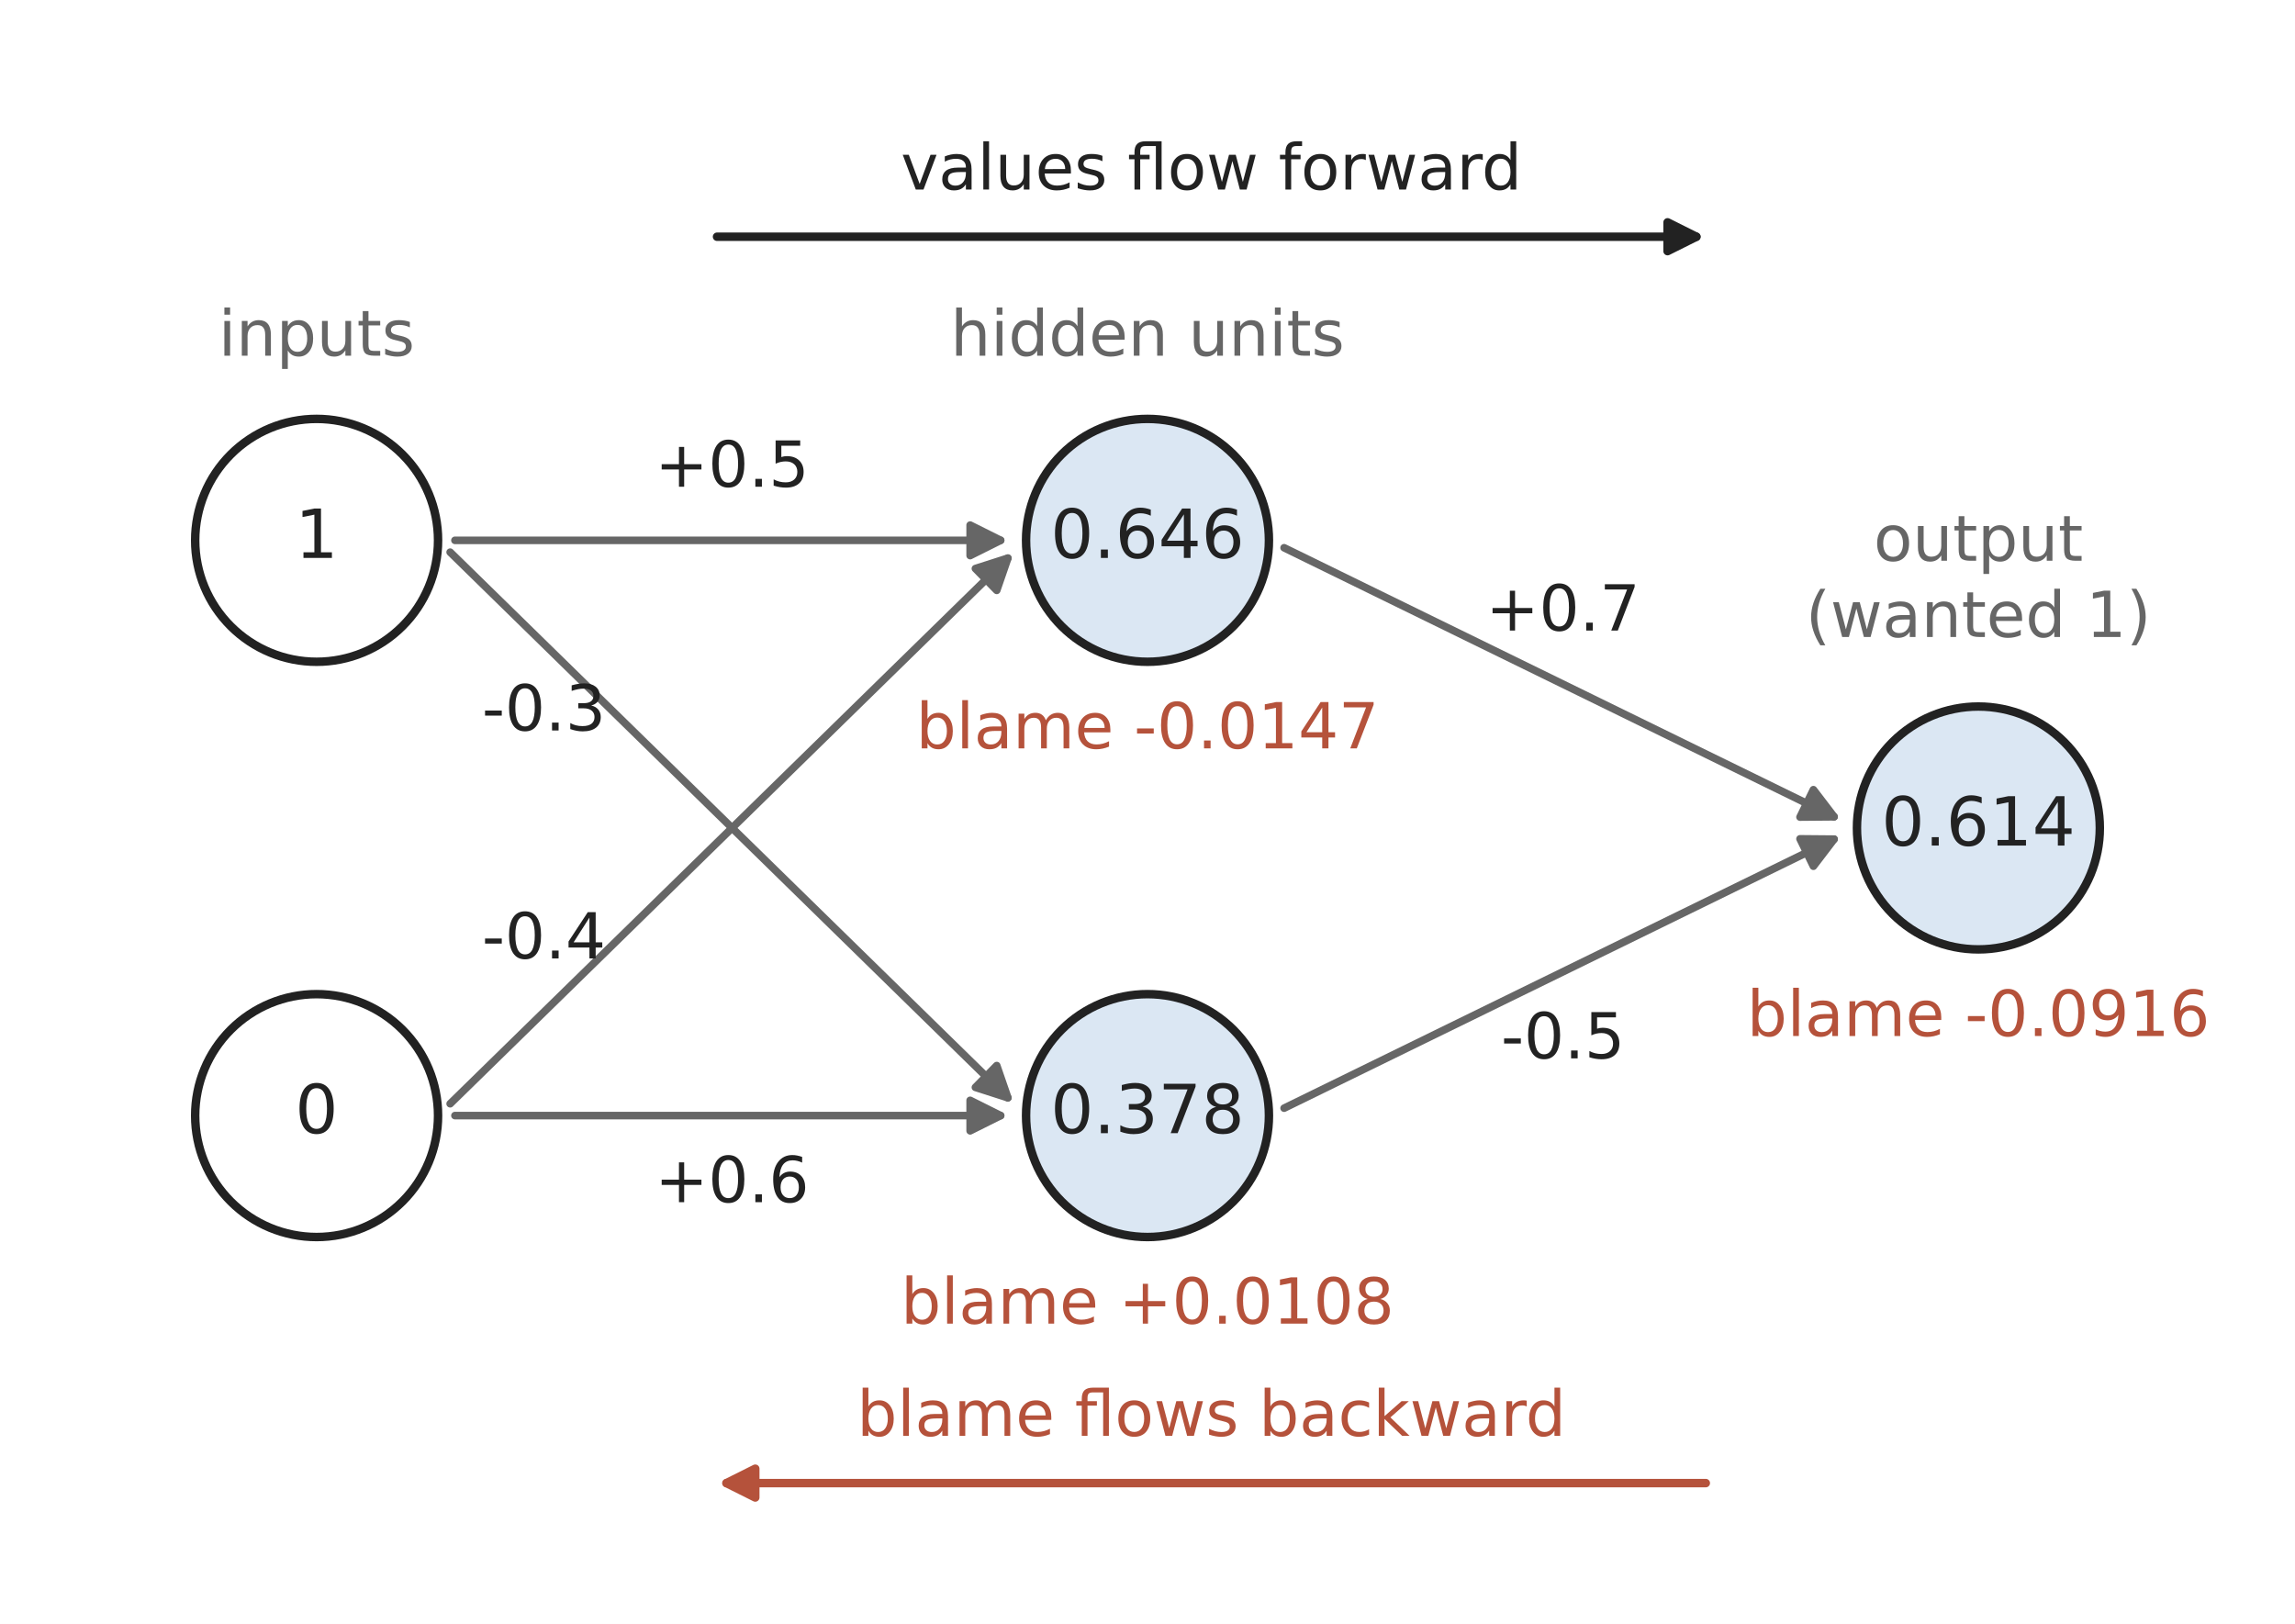
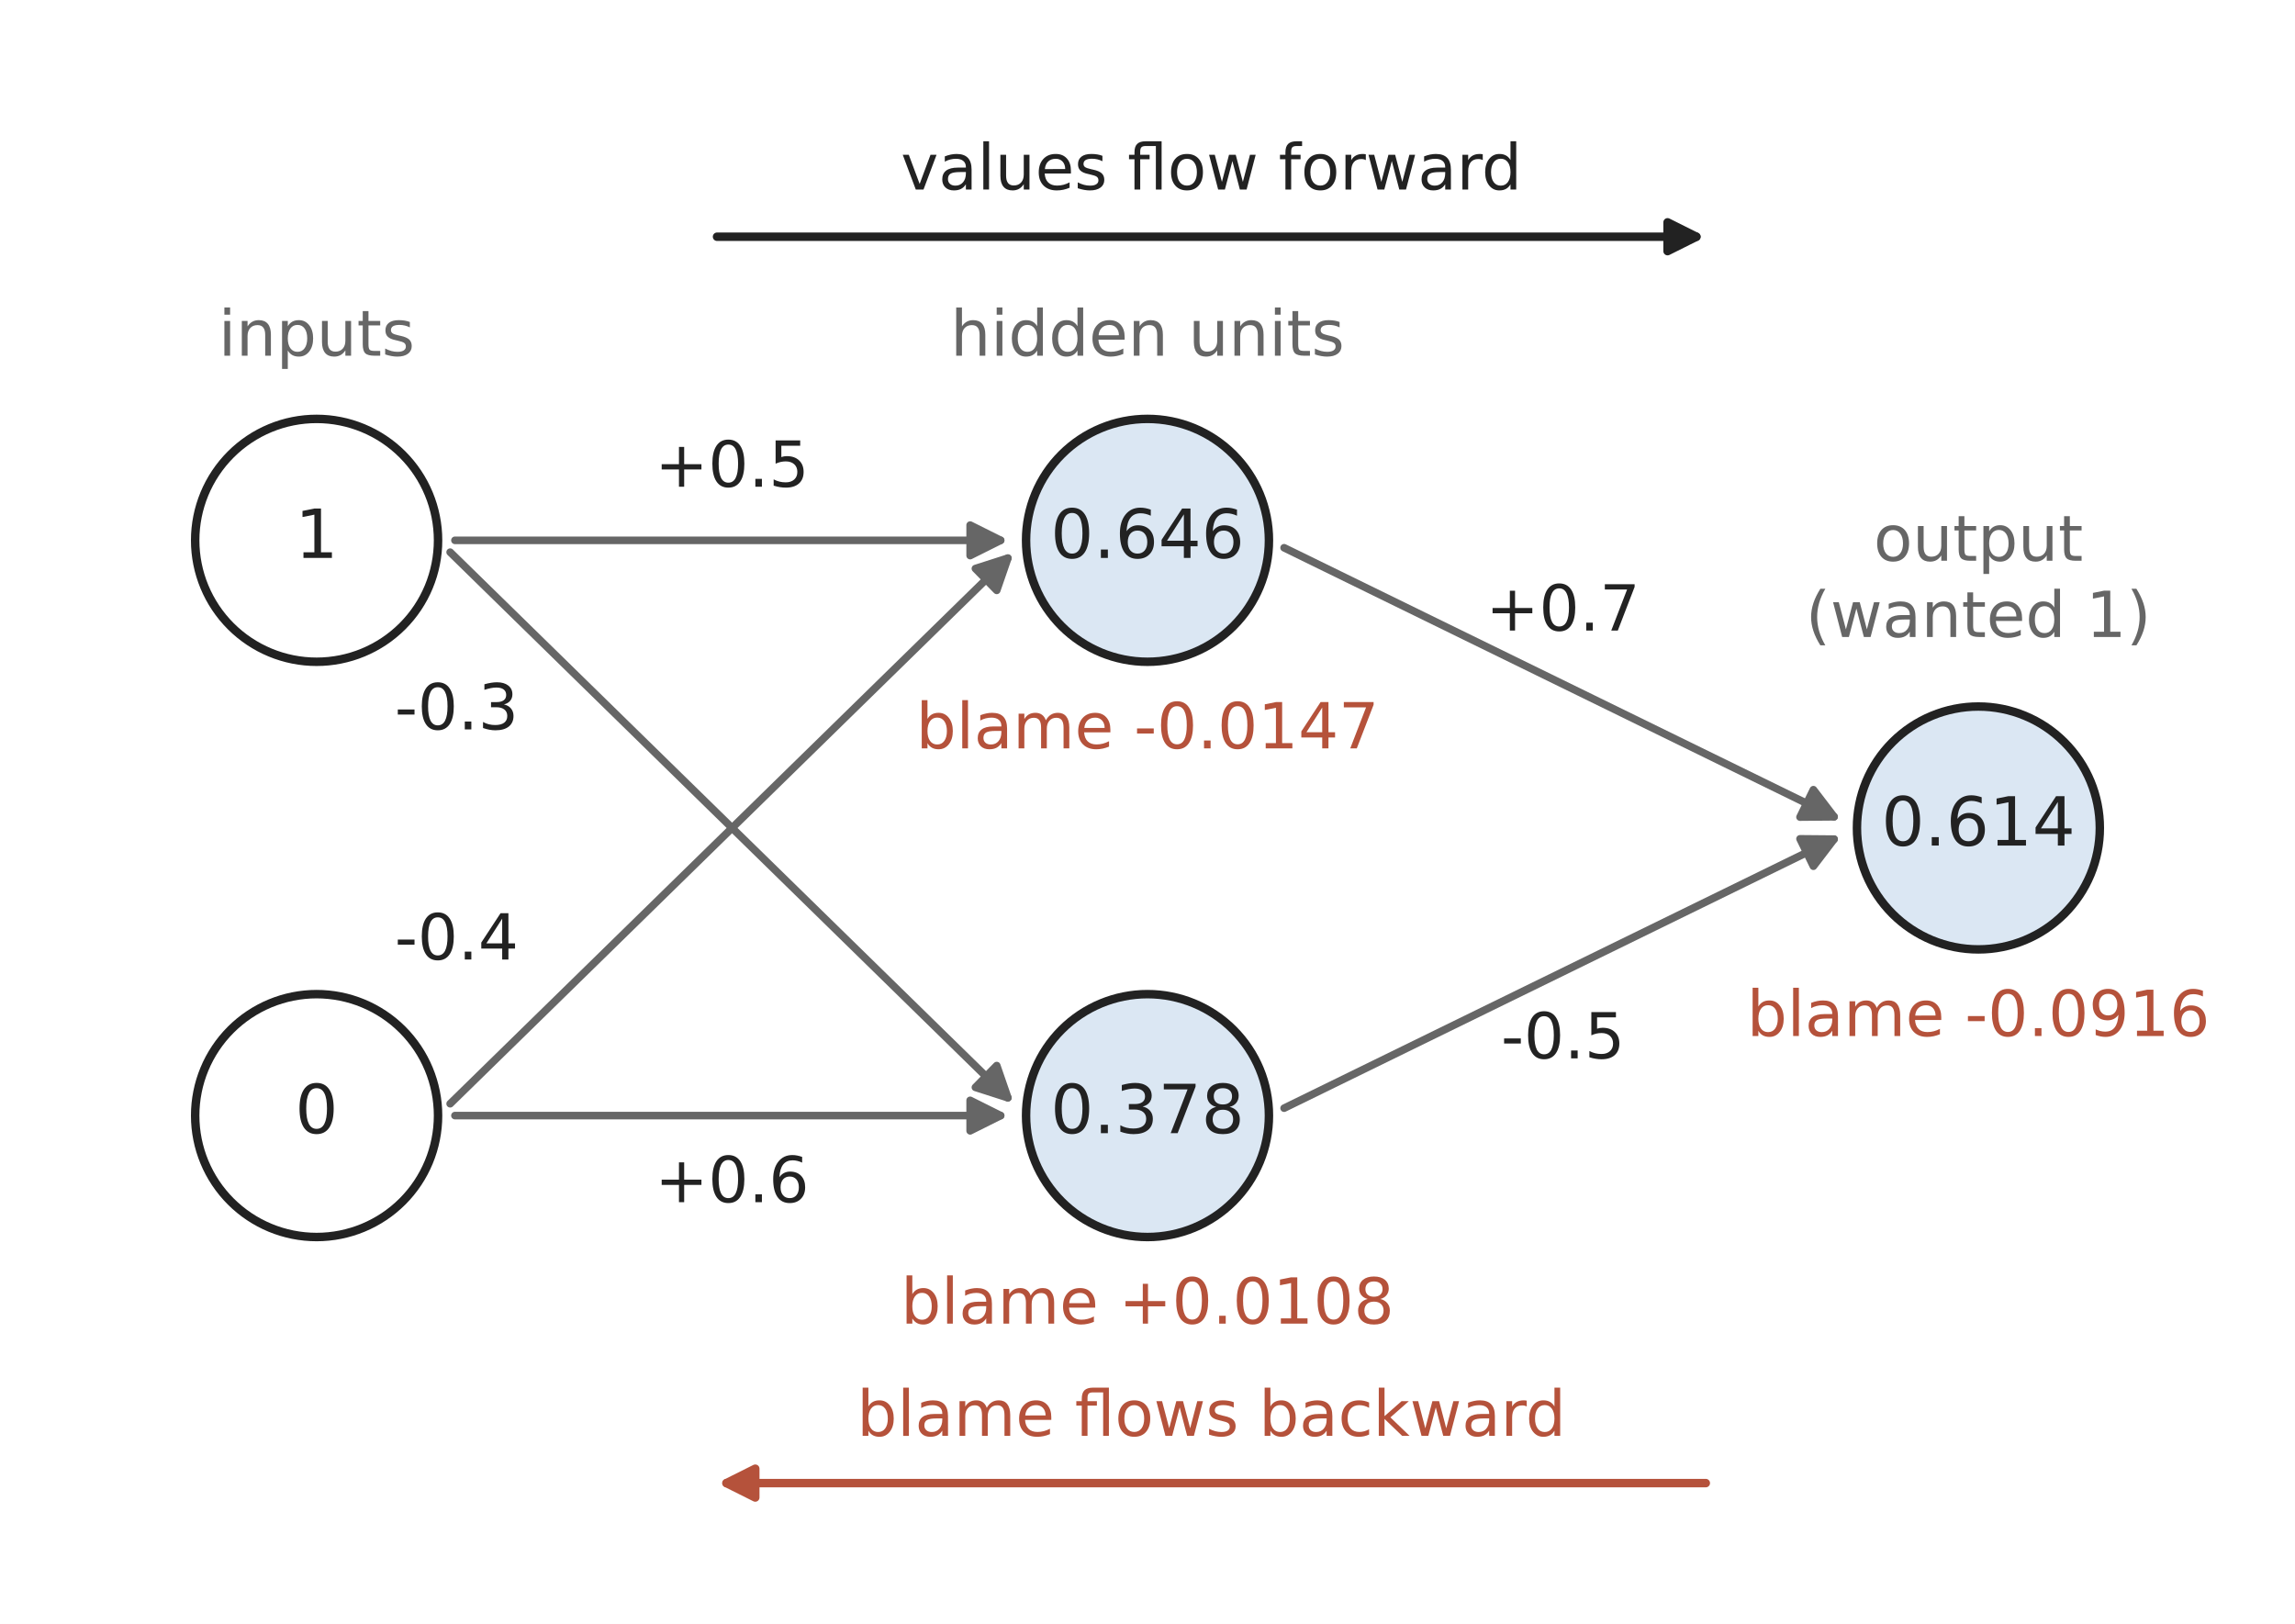
<svg xmlns="http://www.w3.org/2000/svg" xmlns:xlink="http://www.w3.org/1999/xlink" width="271.075pt" height="191.808pt" viewBox="0 0 271.075 191.808" version="1.1">
  <defs>
    <style type="text/css">*{stroke-linejoin: round; stroke-linecap: butt}</style>
  </defs>
  <g id="figure_1">
    <g id="patch_1">
      <path d="M 0 191.808  L 271.075 191.808  L 271.075 0  L 0 0  z " style="fill: #ffffff" />
    </g>
    <g id="axes_1">
      <g id="patch_2">
        <path d="M 53.737 63.82  Q 86.467 63.82 118.191 63.82  " clip-path="url(#p1f588c985f)" style="fill: none; stroke: #666666; stroke-width: 0.9; stroke-linecap: round" />
        <path d="M 114.591 62.02  L 118.191 63.82  L 114.591 65.62  z " clip-path="url(#p1f588c985f)" style="fill: #666666; stroke: #666666; stroke-width: 0.9; stroke-linecap: round" />
      </g>
      <g id="patch_3">
        <path d="M 53.171 130.363  Q 86.468 97.791 119.045 65.922  " clip-path="url(#p1f588c985f)" style="fill: none; stroke: #666666; stroke-width: 0.9; stroke-linecap: round" />
        <path d="M 115.212 67.153  L 119.045 65.922  L 117.73 69.727  z " clip-path="url(#p1f588c985f)" style="fill: #666666; stroke: #666666; stroke-width: 0.9; stroke-linecap: round" />
      </g>
      <g id="patch_4">
        <path d="M 53.171 65.219  Q 86.468 97.792 119.045 129.66  " clip-path="url(#p1f588c985f)" style="fill: none; stroke: #666666; stroke-width: 0.9; stroke-linecap: round" />
        <path d="M 117.73 125.856  L 119.045 129.66  L 115.212 128.429  z " clip-path="url(#p1f588c985f)" style="fill: #666666; stroke: #666666; stroke-width: 0.9; stroke-linecap: round" />
      </g>
      <g id="patch_5">
        <path d="M 53.737 131.763  Q 86.467 131.763 118.191 131.763  " clip-path="url(#p1f588c985f)" style="fill: none; stroke: #666666; stroke-width: 0.9; stroke-linecap: round" />
        <path d="M 114.591 129.963  L 118.191 131.763  L 114.591 133.563  z " clip-path="url(#p1f588c985f)" style="fill: #666666; stroke: #666666; stroke-width: 0.9; stroke-linecap: round" />
      </g>
      <g id="patch_6">
        <path d="M 151.674 64.697  Q 184.606 80.805 216.634 96.471  " clip-path="url(#p1f588c985f)" style="fill: none; stroke: #666666; stroke-width: 0.9; stroke-linecap: round" />
        <path d="M 214.191 93.272  L 216.634 96.471  L 212.61 96.506  z " clip-path="url(#p1f588c985f)" style="fill: #666666; stroke: #666666; stroke-width: 0.9; stroke-linecap: round" />
      </g>
      <g id="patch_7">
        <path d="M 151.674 130.886  Q 184.606 114.778 216.634 99.112  " clip-path="url(#p1f588c985f)" style="fill: none; stroke: #666666; stroke-width: 0.9; stroke-linecap: round" />
        <path d="M 212.61 99.077  L 216.634 99.112  L 214.191 102.311  z " clip-path="url(#p1f588c985f)" style="fill: #666666; stroke: #666666; stroke-width: 0.9; stroke-linecap: round" />
      </g>
      <g id="patch_8">
        <path d="M 37.397 78.163  C 41.201 78.163 44.85 76.652 47.54 73.962  C 50.229 71.272 51.741 67.624 51.741 63.82  C 51.741 60.016 50.229 56.367 47.54 53.677  C 44.85 50.987 41.201 49.476 37.397 49.476  C 33.593 49.476 29.944 50.987 27.255 53.677  C 24.565 56.367 23.053 60.016 23.053 63.82  C 23.053 67.624 24.565 71.272 27.255 73.962  C 29.944 76.652 33.593 78.163 37.397 78.163  z " clip-path="url(#p1f588c985f)" style="fill: #ffffff; stroke: #222222; stroke-linejoin: miter" />
      </g>
      <g id="patch_9">
        <path d="M 37.397 146.107  C 41.201 146.107 44.85 144.595 47.54 141.906  C 50.229 139.216 51.741 135.567 51.741 131.763  C 51.741 127.959 50.229 124.31 47.54 121.621  C 44.85 118.931 41.201 117.419 37.397 117.419  C 33.593 117.419 29.944 118.931 27.255 121.621  C 24.565 124.31 23.053 127.959 23.053 131.763  C 23.053 135.567 24.565 139.216 27.255 141.906  C 29.944 144.595 33.593 146.107 37.397 146.107  z " clip-path="url(#p1f588c985f)" style="fill: #ffffff; stroke: #222222; stroke-linejoin: miter" />
      </g>
      <g id="patch_10">
        <path d="M 135.538 78.163  C 139.342 78.163 142.99 76.652 145.68 73.962  C 148.37 71.272 149.881 67.624 149.881 63.82  C 149.881 60.016 148.37 56.367 145.68 53.677  C 142.99 50.987 139.342 49.476 135.538 49.476  C 131.734 49.476 128.085 50.987 125.395 53.677  C 122.705 56.367 121.194 60.016 121.194 63.82  C 121.194 67.624 122.705 71.272 125.395 73.962  C 128.085 76.652 131.734 78.163 135.538 78.163  z " clip-path="url(#p1f588c985f)" style="fill: #dbe7f3; stroke: #222222; stroke-linejoin: miter" />
      </g>
      <g id="patch_11">
        <path d="M 135.538 146.107  C 139.342 146.107 142.99 144.595 145.68 141.906  C 148.37 139.216 149.881 135.567 149.881 131.763  C 149.881 127.959 148.37 124.31 145.68 121.621  C 142.99 118.931 139.342 117.419 135.538 117.419  C 131.734 117.419 128.085 118.931 125.395 121.621  C 122.705 124.31 121.194 127.959 121.194 131.763  C 121.194 135.567 122.705 139.216 125.395 141.906  C 128.085 144.595 131.734 146.107 135.538 146.107  z " clip-path="url(#p1f588c985f)" style="fill: #dbe7f3; stroke: #222222; stroke-linejoin: miter" />
      </g>
      <g id="patch_12">
        <path d="M 233.678 112.135  C 237.482 112.135 241.131 110.624 243.821 107.934  C 246.511 105.244 248.022 101.595 248.022 97.791  C 248.022 93.987 246.511 90.339 243.821 87.649  C 241.131 84.959 237.482 83.448 233.678 83.448  C 229.874 83.448 226.226 84.959 223.536 87.649  C 220.846 90.339 219.335 93.987 219.335 97.791  C 219.335 101.595 220.846 105.244 223.536 107.934  C 226.226 110.624 229.874 112.135 233.678 112.135  z " clip-path="url(#p1f588c985f)" style="fill: #dbe7f3; stroke: #222222; stroke-linejoin: miter" />
      </g>
      <g id="text_1">
        <g style="fill: #222222" transform="translate(77.36135 57.48825) scale(0.075 -0.075)">
          <defs>
            <path id="DejaVuSans-e" d="M 2944 4013  L 2944 2272  L 4684 2272  L 4684 1741  L 2944 1741  L 2944 0  L 2419 0  L 2419 1741  L 678 1741  L 678 2272  L 2419 2272  L 2419 4013  L 2944 4013  z " transform="scale(0.015625)" />
            <path id="DejaVuSans-13" d="M 2034 4250  Q 1547 4250 1301 3770  Q 1056 3291 1056 2328  Q 1056 1369 1301 889  Q 1547 409 2034 409  Q 2525 409 2770 889  Q 3016 1369 3016 2328  Q 3016 3291 2770 3770  Q 2525 4250 2034 4250  z M 2034 4750  Q 2819 4750 3233 4129  Q 3647 3509 3647 2328  Q 3647 1150 3233 529  Q 2819 -91 2034 -91  Q 1250 -91 836 529  Q 422 1150 422 2328  Q 422 3509 836 4129  Q 1250 4750 2034 4750  z " transform="scale(0.015625)" />
            <path id="DejaVuSans-11" d="M 684 794  L 1344 794  L 1344 0  L 684 0  L 684 794  z " transform="scale(0.015625)" />
            <path id="DejaVuSans-18" d="M 691 4666  L 3169 4666  L 3169 4134  L 1269 4134  L 1269 2991  Q 1406 3038 1543 3061  Q 1681 3084 1819 3084  Q 2600 3084 3056 2656  Q 3513 2228 3513 1497  Q 3513 744 3044 326  Q 2575 -91 1722 -91  Q 1428 -91 1123 -41  Q 819 9 494 109  L 494 744  Q 775 591 1075 516  Q 1375 441 1709 441  Q 2250 441 2565 725  Q 2881 1009 2881 1497  Q 2881 1984 2565 2268  Q 2250 2553 1709 2553  Q 1456 2553 1204 2497  Q 953 2441 691 2322  L 691 4666  z " transform="scale(0.015625)" />
          </defs>
          <use xlink:href="#DejaVuSans-e" />
          <use xlink:href="#DejaVuSans-13" transform="translate(83.79688 0)" />
          <use xlink:href="#DejaVuSans-11" transform="translate(147.4219 0)" />
          <use xlink:href="#DejaVuSans-18" transform="translate(179.2031 0)" />
        </g>
      </g>
      <g id="text_2">
-         <g style="fill: #222222" transform="translate(56.92573 113.2019) scale(0.075 -0.075)">
+         <g style="fill: #222222" transform="translate(46.61962 113.3283) scale(0.075 -0.075)">
          <defs>
            <path id="DejaVuSans-10" d="M 313 2009  L 1997 2009  L 1997 1497  L 313 1497  L 313 2009  z " transform="scale(0.015625)" />
            <path id="DejaVuSans-17" d="M 2419 4116  L 825 1625  L 2419 1625  L 2419 4116  z M 2253 4666  L 3047 4666  L 3047 1625  L 3713 1625  L 3713 1100  L 3047 1100  L 3047 0  L 2419 0  L 2419 1100  L 313 1100  L 313 1709  L 2253 4666  z " transform="scale(0.015625)" />
          </defs>
          <use xlink:href="#DejaVuSans-10" />
          <use xlink:href="#DejaVuSans-13" transform="translate(36.07812 0)" />
          <use xlink:href="#DejaVuSans-11" transform="translate(99.70312 0)" />
          <use xlink:href="#DejaVuSans-17" transform="translate(131.4844 0)" />
        </g>
      </g>
      <g id="text_3">
-         <g style="fill: #222222" transform="translate(56.92573 86.27721) scale(0.075 -0.075)">
+         <g style="fill: #222222" transform="translate(46.61962 86.15086) scale(0.075 -0.075)">
          <defs>
            <path id="DejaVuSans-16" d="M 2597 2516  Q 3050 2419 3304 2112  Q 3559 1806 3559 1356  Q 3559 666 3084 287  Q 2609 -91 1734 -91  Q 1441 -91 1130 -33  Q 819 25 488 141  L 488 750  Q 750 597 1062 519  Q 1375 441 1716 441  Q 2309 441 2620 675  Q 2931 909 2931 1356  Q 2931 1769 2642 2001  Q 2353 2234 1838 2234  L 1294 2234  L 1294 2753  L 1863 2753  Q 2328 2753 2575 2939  Q 2822 3125 2822 3475  Q 2822 3834 2567 4026  Q 2313 4219 1838 4219  Q 1578 4219 1281 4162  Q 984 4106 628 3988  L 628 4550  Q 988 4650 1302 4700  Q 1616 4750 1894 4750  Q 2613 4750 3031 4423  Q 3450 4097 3450 3541  Q 3450 3153 3228 2886  Q 3006 2619 2597 2516  z " transform="scale(0.015625)" />
          </defs>
          <use xlink:href="#DejaVuSans-10" />
          <use xlink:href="#DejaVuSans-13" transform="translate(36.07812 0)" />
          <use xlink:href="#DejaVuSans-11" transform="translate(99.70312 0)" />
          <use xlink:href="#DejaVuSans-16" transform="translate(131.4844 0)" />
        </g>
      </g>
      <g id="text_4">
        <g style="fill: #222222" transform="translate(77.36135 141.9909) scale(0.075 -0.075)">
          <defs>
            <path id="DejaVuSans-19" d="M 2113 2584  Q 1688 2584 1439 2293  Q 1191 2003 1191 1497  Q 1191 994 1439 701  Q 1688 409 2113 409  Q 2538 409 2786 701  Q 3034 994 3034 1497  Q 3034 2003 2786 2293  Q 2538 2584 2113 2584  z M 3366 4563  L 3366 3988  Q 3128 4100 2886 4159  Q 2644 4219 2406 4219  Q 1781 4219 1451 3797  Q 1122 3375 1075 2522  Q 1259 2794 1537 2939  Q 1816 3084 2150 3084  Q 2853 3084 3261 2657  Q 3669 2231 3669 1497  Q 3669 778 3244 343  Q 2819 -91 2113 -91  Q 1303 -91 875 529  Q 447 1150 447 2328  Q 447 3434 972 4092  Q 1497 4750 2381 4750  Q 2619 4750 2861 4703  Q 3103 4656 3366 4563  z " transform="scale(0.015625)" />
          </defs>
          <use xlink:href="#DejaVuSans-e" />
          <use xlink:href="#DejaVuSans-13" transform="translate(83.79688 0)" />
          <use xlink:href="#DejaVuSans-11" transform="translate(147.4219 0)" />
          <use xlink:href="#DejaVuSans-19" transform="translate(179.2031 0)" />
        </g>
      </g>
      <g id="text_5">
        <g style="fill: #222222" transform="translate(175.5019 74.47412) scale(0.075 -0.075)">
          <defs>
            <path id="DejaVuSans-1a" d="M 525 4666  L 3525 4666  L 3525 4397  L 1831 0  L 1172 0  L 2766 4134  L 525 4134  L 525 4666  z " transform="scale(0.015625)" />
          </defs>
          <use xlink:href="#DejaVuSans-e" />
          <use xlink:href="#DejaVuSans-13" transform="translate(83.79688 0)" />
          <use xlink:href="#DejaVuSans-11" transform="translate(147.4219 0)" />
          <use xlink:href="#DejaVuSans-1a" transform="translate(179.2031 0)" />
        </g>
      </g>
      <g id="text_6">
        <g style="fill: #222222" transform="translate(177.2914 125.005) scale(0.075 -0.075)">
          <use xlink:href="#DejaVuSans-10" />
          <use xlink:href="#DejaVuSans-13" transform="translate(36.07812 0)" />
          <use xlink:href="#DejaVuSans-11" transform="translate(99.70312 0)" />
          <use xlink:href="#DejaVuSans-18" transform="translate(131.4844 0)" />
        </g>
      </g>
      <g id="text_7">
        <g style="fill: #222222" transform="translate(34.85211 65.8977) scale(0.08 -0.08)">
          <defs>
            <path id="DejaVuSans-14" d="M 794 531  L 1825 531  L 1825 4091  L 703 3866  L 703 4441  L 1819 4666  L 2450 4666  L 2450 531  L 3481 531  L 3481 0  L 794 0  L 794 531  z " transform="scale(0.015625)" />
          </defs>
          <use xlink:href="#DejaVuSans-14" />
        </g>
      </g>
      <g id="text_8">
        <g style="fill: #222222" transform="translate(34.85211 133.8412) scale(0.08 -0.08)">
          <use xlink:href="#DejaVuSans-13" />
        </g>
      </g>
      <g id="text_9">
        <g style="fill: #222222" transform="translate(124.0865 65.8977) scale(0.08 -0.08)">
          <use xlink:href="#DejaVuSans-13" />
          <use xlink:href="#DejaVuSans-11" transform="translate(63.625 0)" />
          <use xlink:href="#DejaVuSans-19" transform="translate(95.40625 0)" />
          <use xlink:href="#DejaVuSans-17" transform="translate(159.0312 0)" />
          <use xlink:href="#DejaVuSans-19" transform="translate(222.6562 0)" />
        </g>
      </g>
      <g id="text_10">
        <g style="fill: #b5523b" transform="translate(108.1908 88.39159) scale(0.075 -0.075)">
          <defs>
            <path id="DejaVuSans-45" d="M 3116 1747  Q 3116 2381 2855 2742  Q 2594 3103 2138 3103  Q 1681 3103 1420 2742  Q 1159 2381 1159 1747  Q 1159 1113 1420 752  Q 1681 391 2138 391  Q 2594 391 2855 752  Q 3116 1113 3116 1747  z M 1159 2969  Q 1341 3281 1617 3432  Q 1894 3584 2278 3584  Q 2916 3584 3314 3078  Q 3713 2572 3713 1747  Q 3713 922 3314 415  Q 2916 -91 2278 -91  Q 1894 -91 1617 61  Q 1341 213 1159 525  L 1159 0  L 581 0  L 581 4863  L 1159 4863  L 1159 2969  z " transform="scale(0.015625)" />
            <path id="DejaVuSans-4f" d="M 603 4863  L 1178 4863  L 1178 0  L 603 0  L 603 4863  z " transform="scale(0.015625)" />
            <path id="DejaVuSans-44" d="M 2194 1759  Q 1497 1759 1228 1600  Q 959 1441 959 1056  Q 959 750 1161 570  Q 1363 391 1709 391  Q 2188 391 2477 730  Q 2766 1069 2766 1631  L 2766 1759  L 2194 1759  z M 3341 1997  L 3341 0  L 2766 0  L 2766 531  Q 2569 213 2275 61  Q 1981 -91 1556 -91  Q 1019 -91 701 211  Q 384 513 384 1019  Q 384 1609 779 1909  Q 1175 2209 1959 2209  L 2766 2209  L 2766 2266  Q 2766 2663 2505 2880  Q 2244 3097 1772 3097  Q 1472 3097 1187 3025  Q 903 2953 641 2809  L 641 3341  Q 956 3463 1253 3523  Q 1550 3584 1831 3584  Q 2591 3584 2966 3190  Q 3341 2797 3341 1997  z " transform="scale(0.015625)" />
            <path id="DejaVuSans-50" d="M 3328 2828  Q 3544 3216 3844 3400  Q 4144 3584 4550 3584  Q 5097 3584 5394 3201  Q 5691 2819 5691 2113  L 5691 0  L 5113 0  L 5113 2094  Q 5113 2597 4934 2840  Q 4756 3084 4391 3084  Q 3944 3084 3684 2787  Q 3425 2491 3425 1978  L 3425 0  L 2847 0  L 2847 2094  Q 2847 2600 2669 2842  Q 2491 3084 2119 3084  Q 1678 3084 1418 2786  Q 1159 2488 1159 1978  L 1159 0  L 581 0  L 581 3500  L 1159 3500  L 1159 2956  Q 1356 3278 1631 3431  Q 1906 3584 2284 3584  Q 2666 3584 2933 3390  Q 3200 3197 3328 2828  z " transform="scale(0.015625)" />
            <path id="DejaVuSans-48" d="M 3597 1894  L 3597 1613  L 953 1613  Q 991 1019 1311 708  Q 1631 397 2203 397  Q 2534 397 2845 478  Q 3156 559 3463 722  L 3463 178  Q 3153 47 2828 -22  Q 2503 -91 2169 -91  Q 1331 -91 842 396  Q 353 884 353 1716  Q 353 2575 817 3079  Q 1281 3584 2069 3584  Q 2775 3584 3186 3129  Q 3597 2675 3597 1894  z M 3022 2063  Q 3016 2534 2758 2815  Q 2500 3097 2075 3097  Q 1594 3097 1305 2825  Q 1016 2553 972 2059  L 3022 2063  z " transform="scale(0.015625)" />
            <path id="DejaVuSans-3" transform="scale(0.015625)" />
          </defs>
          <use xlink:href="#DejaVuSans-45" />
          <use xlink:href="#DejaVuSans-4f" transform="translate(63.48438 0)" />
          <use xlink:href="#DejaVuSans-44" transform="translate(91.26562 0)" />
          <use xlink:href="#DejaVuSans-50" transform="translate(152.5469 0)" />
          <use xlink:href="#DejaVuSans-48" transform="translate(249.9531 0)" />
          <use xlink:href="#DejaVuSans-3" transform="translate(311.4844 0)" />
          <use xlink:href="#DejaVuSans-10" transform="translate(343.2656 0)" />
          <use xlink:href="#DejaVuSans-13" transform="translate(379.3438 0)" />
          <use xlink:href="#DejaVuSans-11" transform="translate(442.9688 0)" />
          <use xlink:href="#DejaVuSans-13" transform="translate(474.75 0)" />
          <use xlink:href="#DejaVuSans-14" transform="translate(538.375 0)" />
          <use xlink:href="#DejaVuSans-17" transform="translate(602 0)" />
          <use xlink:href="#DejaVuSans-1a" transform="translate(665.625 0)" />
        </g>
      </g>
      <g id="text_11">
        <g style="fill: #222222" transform="translate(124.0865 133.8412) scale(0.08 -0.08)">
          <defs>
            <path id="DejaVuSans-1b" d="M 2034 2216  Q 1584 2216 1326 1975  Q 1069 1734 1069 1313  Q 1069 891 1326 650  Q 1584 409 2034 409  Q 2484 409 2743 651  Q 3003 894 3003 1313  Q 3003 1734 2745 1975  Q 2488 2216 2034 2216  z M 1403 2484  Q 997 2584 770 2862  Q 544 3141 544 3541  Q 544 4100 942 4425  Q 1341 4750 2034 4750  Q 2731 4750 3128 4425  Q 3525 4100 3525 3541  Q 3525 3141 3298 2862  Q 3072 2584 2669 2484  Q 3125 2378 3379 2068  Q 3634 1759 3634 1313  Q 3634 634 3220 271  Q 2806 -91 2034 -91  Q 1263 -91 848 271  Q 434 634 434 1313  Q 434 1759 690 2068  Q 947 2378 1403 2484  z M 1172 3481  Q 1172 3119 1398 2916  Q 1625 2713 2034 2713  Q 2441 2713 2670 2916  Q 2900 3119 2900 3481  Q 2900 3844 2670 4047  Q 2441 4250 2034 4250  Q 1625 4250 1398 4047  Q 1172 3844 1172 3481  z " transform="scale(0.015625)" />
          </defs>
          <use xlink:href="#DejaVuSans-13" />
          <use xlink:href="#DejaVuSans-11" transform="translate(63.625 0)" />
          <use xlink:href="#DejaVuSans-16" transform="translate(95.40625 0)" />
          <use xlink:href="#DejaVuSans-1a" transform="translate(159.0312 0)" />
          <use xlink:href="#DejaVuSans-1b" transform="translate(222.6562 0)" />
        </g>
      </g>
      <g id="text_12">
        <g style="fill: #b5523b" transform="translate(106.4014 156.3351) scale(0.075 -0.075)">
          <use xlink:href="#DejaVuSans-45" />
          <use xlink:href="#DejaVuSans-4f" transform="translate(63.48438 0)" />
          <use xlink:href="#DejaVuSans-44" transform="translate(91.26562 0)" />
          <use xlink:href="#DejaVuSans-50" transform="translate(152.5469 0)" />
          <use xlink:href="#DejaVuSans-48" transform="translate(249.9531 0)" />
          <use xlink:href="#DejaVuSans-3" transform="translate(311.4844 0)" />
          <use xlink:href="#DejaVuSans-e" transform="translate(343.2656 0)" />
          <use xlink:href="#DejaVuSans-13" transform="translate(427.0625 0)" />
          <use xlink:href="#DejaVuSans-11" transform="translate(490.6875 0)" />
          <use xlink:href="#DejaVuSans-13" transform="translate(522.4688 0)" />
          <use xlink:href="#DejaVuSans-14" transform="translate(586.0938 0)" />
          <use xlink:href="#DejaVuSans-13" transform="translate(649.7188 0)" />
          <use xlink:href="#DejaVuSans-1b" transform="translate(713.3438 0)" />
        </g>
      </g>
      <g id="text_13">
        <g style="fill: #222222" transform="translate(222.227 99.86944) scale(0.08 -0.08)">
          <use xlink:href="#DejaVuSans-13" />
          <use xlink:href="#DejaVuSans-11" transform="translate(63.625 0)" />
          <use xlink:href="#DejaVuSans-19" transform="translate(95.40625 0)" />
          <use xlink:href="#DejaVuSans-14" transform="translate(159.0312 0)" />
          <use xlink:href="#DejaVuSans-17" transform="translate(222.6562 0)" />
        </g>
      </g>
      <g id="text_14">
        <g style="fill: #b5523b" transform="translate(206.3314 122.3633) scale(0.075 -0.075)">
          <defs>
            <path id="DejaVuSans-1c" d="M 703 97  L 703 672  Q 941 559 1184 500  Q 1428 441 1663 441  Q 2288 441 2617 861  Q 2947 1281 2994 2138  Q 2813 1869 2534 1725  Q 2256 1581 1919 1581  Q 1219 1581 811 2004  Q 403 2428 403 3163  Q 403 3881 828 4315  Q 1253 4750 1959 4750  Q 2769 4750 3195 4129  Q 3622 3509 3622 2328  Q 3622 1225 3098 567  Q 2575 -91 1691 -91  Q 1453 -91 1209 -44  Q 966 3 703 97  z M 1959 2075  Q 2384 2075 2632 2365  Q 2881 2656 2881 3163  Q 2881 3666 2632 3958  Q 2384 4250 1959 4250  Q 1534 4250 1286 3958  Q 1038 3666 1038 3163  Q 1038 2656 1286 2365  Q 1534 2075 1959 2075  z " transform="scale(0.015625)" />
          </defs>
          <use xlink:href="#DejaVuSans-45" />
          <use xlink:href="#DejaVuSans-4f" transform="translate(63.48438 0)" />
          <use xlink:href="#DejaVuSans-44" transform="translate(91.26562 0)" />
          <use xlink:href="#DejaVuSans-50" transform="translate(152.5469 0)" />
          <use xlink:href="#DejaVuSans-48" transform="translate(249.9531 0)" />
          <use xlink:href="#DejaVuSans-3" transform="translate(311.4844 0)" />
          <use xlink:href="#DejaVuSans-10" transform="translate(343.2656 0)" />
          <use xlink:href="#DejaVuSans-13" transform="translate(379.3438 0)" />
          <use xlink:href="#DejaVuSans-11" transform="translate(442.9688 0)" />
          <use xlink:href="#DejaVuSans-13" transform="translate(474.75 0)" />
          <use xlink:href="#DejaVuSans-1c" transform="translate(538.375 0)" />
          <use xlink:href="#DejaVuSans-14" transform="translate(602 0)" />
          <use xlink:href="#DejaVuSans-19" transform="translate(665.625 0)" />
        </g>
      </g>
      <g id="text_15">
        <g style="fill: #666666" transform="translate(25.79789 42.01223) scale(0.075 -0.075)">
          <defs>
            <path id="DejaVuSans-4c" d="M 603 3500  L 1178 3500  L 1178 0  L 603 0  L 603 3500  z M 603 4863  L 1178 4863  L 1178 4134  L 603 4134  L 603 4863  z " transform="scale(0.015625)" />
            <path id="DejaVuSans-51" d="M 3513 2113  L 3513 0  L 2938 0  L 2938 2094  Q 2938 2591 2744 2837  Q 2550 3084 2163 3084  Q 1697 3084 1428 2787  Q 1159 2491 1159 1978  L 1159 0  L 581 0  L 581 3500  L 1159 3500  L 1159 2956  Q 1366 3272 1645 3428  Q 1925 3584 2291 3584  Q 2894 3584 3203 3211  Q 3513 2838 3513 2113  z " transform="scale(0.015625)" />
            <path id="DejaVuSans-53" d="M 1159 525  L 1159 -1331  L 581 -1331  L 581 3500  L 1159 3500  L 1159 2969  Q 1341 3281 1617 3432  Q 1894 3584 2278 3584  Q 2916 3584 3314 3078  Q 3713 2572 3713 1747  Q 3713 922 3314 415  Q 2916 -91 2278 -91  Q 1894 -91 1617 61  Q 1341 213 1159 525  z M 3116 1747  Q 3116 2381 2855 2742  Q 2594 3103 2138 3103  Q 1681 3103 1420 2742  Q 1159 2381 1159 1747  Q 1159 1113 1420 752  Q 1681 391 2138 391  Q 2594 391 2855 752  Q 3116 1113 3116 1747  z " transform="scale(0.015625)" />
            <path id="DejaVuSans-58" d="M 544 1381  L 544 3500  L 1119 3500  L 1119 1403  Q 1119 906 1312 657  Q 1506 409 1894 409  Q 2359 409 2629 706  Q 2900 1003 2900 1516  L 2900 3500  L 3475 3500  L 3475 0  L 2900 0  L 2900 538  Q 2691 219 2414 64  Q 2138 -91 1772 -91  Q 1169 -91 856 284  Q 544 659 544 1381  z M 1991 3584  L 1991 3584  z " transform="scale(0.015625)" />
            <path id="DejaVuSans-57" d="M 1172 4494  L 1172 3500  L 2356 3500  L 2356 3053  L 1172 3053  L 1172 1153  Q 1172 725 1289 603  Q 1406 481 1766 481  L 2356 481  L 2356 0  L 1766 0  Q 1100 0 847 248  Q 594 497 594 1153  L 594 3053  L 172 3053  L 172 3500  L 594 3500  L 594 4494  L 1172 4494  z " transform="scale(0.015625)" />
            <path id="DejaVuSans-56" d="M 2834 3397  L 2834 2853  Q 2591 2978 2328 3040  Q 2066 3103 1784 3103  Q 1356 3103 1142 2972  Q 928 2841 928 2578  Q 928 2378 1081 2264  Q 1234 2150 1697 2047  L 1894 2003  Q 2506 1872 2764 1633  Q 3022 1394 3022 966  Q 3022 478 2636 193  Q 2250 -91 1575 -91  Q 1294 -91 989 -36  Q 684 19 347 128  L 347 722  Q 666 556 975 473  Q 1284 391 1588 391  Q 1994 391 2212 530  Q 2431 669 2431 922  Q 2431 1156 2273 1281  Q 2116 1406 1581 1522  L 1381 1569  Q 847 1681 609 1914  Q 372 2147 372 2553  Q 372 3047 722 3315  Q 1072 3584 1716 3584  Q 2034 3584 2315 3537  Q 2597 3491 2834 3397  z " transform="scale(0.015625)" />
          </defs>
          <use xlink:href="#DejaVuSans-4c" />
          <use xlink:href="#DejaVuSans-51" transform="translate(27.78125 0)" />
          <use xlink:href="#DejaVuSans-53" transform="translate(91.15625 0)" />
          <use xlink:href="#DejaVuSans-58" transform="translate(154.6406 0)" />
          <use xlink:href="#DejaVuSans-57" transform="translate(218.0156 0)" />
          <use xlink:href="#DejaVuSans-56" transform="translate(257.2188 0)" />
        </g>
      </g>
      <g id="text_16">
        <g style="fill: #666666" transform="translate(112.2637 42.01223) scale(0.075 -0.075)">
          <defs>
            <path id="DejaVuSans-4b" d="M 3513 2113  L 3513 0  L 2938 0  L 2938 2094  Q 2938 2591 2744 2837  Q 2550 3084 2163 3084  Q 1697 3084 1428 2787  Q 1159 2491 1159 1978  L 1159 0  L 581 0  L 581 4863  L 1159 4863  L 1159 2956  Q 1366 3272 1645 3428  Q 1925 3584 2291 3584  Q 2894 3584 3203 3211  Q 3513 2838 3513 2113  z " transform="scale(0.015625)" />
            <path id="DejaVuSans-47" d="M 2906 2969  L 2906 4863  L 3481 4863  L 3481 0  L 2906 0  L 2906 525  Q 2725 213 2448 61  Q 2172 -91 1784 -91  Q 1150 -91 751 415  Q 353 922 353 1747  Q 353 2572 751 3078  Q 1150 3584 1784 3584  Q 2172 3584 2448 3432  Q 2725 3281 2906 2969  z M 947 1747  Q 947 1113 1208 752  Q 1469 391 1925 391  Q 2381 391 2643 752  Q 2906 1113 2906 1747  Q 2906 2381 2643 2742  Q 2381 3103 1925 3103  Q 1469 3103 1208 2742  Q 947 2381 947 1747  z " transform="scale(0.015625)" />
          </defs>
          <use xlink:href="#DejaVuSans-4b" />
          <use xlink:href="#DejaVuSans-4c" transform="translate(63.375 0)" />
          <use xlink:href="#DejaVuSans-47" transform="translate(91.15625 0)" />
          <use xlink:href="#DejaVuSans-47" transform="translate(154.6406 0)" />
          <use xlink:href="#DejaVuSans-48" transform="translate(218.125 0)" />
          <use xlink:href="#DejaVuSans-51" transform="translate(279.6562 0)" />
          <use xlink:href="#DejaVuSans-3" transform="translate(343.0312 0)" />
          <use xlink:href="#DejaVuSans-58" transform="translate(374.8125 0)" />
          <use xlink:href="#DejaVuSans-51" transform="translate(438.1875 0)" />
          <use xlink:href="#DejaVuSans-4c" transform="translate(501.5625 0)" />
          <use xlink:href="#DejaVuSans-57" transform="translate(529.3438 0)" />
          <use xlink:href="#DejaVuSans-56" transform="translate(568.5469 0)" />
        </g>
      </g>
      <g id="text_17">
        <g style="fill: #666666" transform="translate(221.3097 66.23119) scale(0.075 -0.075)">
          <defs>
            <path id="DejaVuSans-52" d="M 1959 3097  Q 1497 3097 1228 2736  Q 959 2375 959 1747  Q 959 1119 1226 758  Q 1494 397 1959 397  Q 2419 397 2687 759  Q 2956 1122 2956 1747  Q 2956 2369 2687 2733  Q 2419 3097 1959 3097  z M 1959 3584  Q 2709 3584 3137 3096  Q 3566 2609 3566 1747  Q 3566 888 3137 398  Q 2709 -91 1959 -91  Q 1206 -91 779 398  Q 353 888 353 1747  Q 353 2609 779 3096  Q 1206 3584 1959 3584  z " transform="scale(0.015625)" />
          </defs>
          <use xlink:href="#DejaVuSans-52" />
          <use xlink:href="#DejaVuSans-58" transform="translate(61.1875 0)" />
          <use xlink:href="#DejaVuSans-57" transform="translate(124.5625 0)" />
          <use xlink:href="#DejaVuSans-53" transform="translate(163.7656 0)" />
          <use xlink:href="#DejaVuSans-58" transform="translate(227.25 0)" />
          <use xlink:href="#DejaVuSans-57" transform="translate(290.625 0)" />
        </g>
        <g style="fill: #666666" transform="translate(213.2748 75.23325) scale(0.075 -0.075)">
          <defs>
            <path id="DejaVuSans-b" d="M 1984 4856  Q 1566 4138 1362 3434  Q 1159 2731 1159 2009  Q 1159 1288 1364 580  Q 1569 -128 1984 -844  L 1484 -844  Q 1016 -109 783 600  Q 550 1309 550 2009  Q 550 2706 781 3412  Q 1013 4119 1484 4856  L 1984 4856  z " transform="scale(0.015625)" />
            <path id="DejaVuSans-5a" d="M 269 3500  L 844 3500  L 1563 769  L 2278 3500  L 2956 3500  L 3675 769  L 4391 3500  L 4966 3500  L 4050 0  L 3372 0  L 2619 2869  L 1863 0  L 1184 0  L 269 3500  z " transform="scale(0.015625)" />
            <path id="DejaVuSans-c" d="M 513 4856  L 1013 4856  Q 1481 4119 1714 3412  Q 1947 2706 1947 2009  Q 1947 1309 1714 600  Q 1481 -109 1013 -844  L 513 -844  Q 928 -128 1133 580  Q 1338 1288 1338 2009  Q 1338 2731 1133 3434  Q 928 4138 513 4856  z " transform="scale(0.015625)" />
          </defs>
          <use xlink:href="#DejaVuSans-b" />
          <use xlink:href="#DejaVuSans-5a" transform="translate(39.01562 0)" />
          <use xlink:href="#DejaVuSans-44" transform="translate(120.7969 0)" />
          <use xlink:href="#DejaVuSans-51" transform="translate(182.0781 0)" />
          <use xlink:href="#DejaVuSans-57" transform="translate(245.4531 0)" />
          <use xlink:href="#DejaVuSans-48" transform="translate(284.6562 0)" />
          <use xlink:href="#DejaVuSans-47" transform="translate(346.1875 0)" />
          <use xlink:href="#DejaVuSans-3" transform="translate(409.6719 0)" />
          <use xlink:href="#DejaVuSans-14" transform="translate(441.4531 0)" />
          <use xlink:href="#DejaVuSans-c" transform="translate(505.0781 0)" />
        </g>
      </g>
      <g id="patch_13">
        <path d="M 201.48 175.171  Q 143.085 175.171 85.808 175.171  " style="fill: none; stroke: #b5523b; stroke-linecap: round" />
        <path d="M 89.208 176.871  L 85.808 175.171  L 89.208 173.471  z " style="fill: #b5523b; stroke: #b5523b; stroke-linecap: round" />
      </g>
      <g id="text_18">
        <g style="fill: #b5523b" transform="translate(101.2124 169.595) scale(0.075 -0.075)">
          <defs>
            <path id="DejaVuSans-13b0" d="M 1831 4863  L 3431 4863  L 3431 0  L 2853 0  L 2853 4384  L 1825 4384  Q 1516 4384 1395 4259  Q 1275 4134 1275 3809  L 1275 3500  L 2222 3500  L 2222 3053  L 1275 3053  L 1275 0  L 697 0  L 697 3053  L 147 3053  L 147 3500  L 697 3500  L 697 3744  Q 697 4328 969 4595  Q 1241 4863 1831 4863  z " transform="scale(0.015625)" />
            <path id="DejaVuSans-46" d="M 3122 3366  L 3122 2828  Q 2878 2963 2633 3030  Q 2388 3097 2138 3097  Q 1578 3097 1268 2742  Q 959 2388 959 1747  Q 959 1106 1268 751  Q 1578 397 2138 397  Q 2388 397 2633 464  Q 2878 531 3122 666  L 3122 134  Q 2881 22 2623 -34  Q 2366 -91 2075 -91  Q 1284 -91 818 406  Q 353 903 353 1747  Q 353 2603 823 3093  Q 1294 3584 2113 3584  Q 2378 3584 2631 3529  Q 2884 3475 3122 3366  z " transform="scale(0.015625)" />
            <path id="DejaVuSans-4e" d="M 581 4863  L 1159 4863  L 1159 1991  L 2875 3500  L 3609 3500  L 1753 1863  L 3688 0  L 2938 0  L 1159 1709  L 1159 0  L 581 0  L 581 4863  z " transform="scale(0.015625)" />
            <path id="DejaVuSans-55" d="M 2631 2963  Q 2534 3019 2420 3045  Q 2306 3072 2169 3072  Q 1681 3072 1420 2755  Q 1159 2438 1159 1844  L 1159 0  L 581 0  L 581 3500  L 1159 3500  L 1159 2956  Q 1341 3275 1631 3429  Q 1922 3584 2338 3584  Q 2397 3584 2469 3576  Q 2541 3569 2628 3553  L 2631 2963  z " transform="scale(0.015625)" />
          </defs>
          <use xlink:href="#DejaVuSans-45" />
          <use xlink:href="#DejaVuSans-4f" transform="translate(63.48438 0)" />
          <use xlink:href="#DejaVuSans-44" transform="translate(91.26562 0)" />
          <use xlink:href="#DejaVuSans-50" transform="translate(152.5469 0)" />
          <use xlink:href="#DejaVuSans-48" transform="translate(249.9531 0)" />
          <use xlink:href="#DejaVuSans-3" transform="translate(311.4844 0)" />
          <use xlink:href="#DejaVuSans-13b0" transform="translate(343.2656 0)" />
          <use xlink:href="#DejaVuSans-52" transform="translate(406.25 0)" />
          <use xlink:href="#DejaVuSans-5a" transform="translate(467.4375 0)" />
          <use xlink:href="#DejaVuSans-56" transform="translate(549.2188 0)" />
          <use xlink:href="#DejaVuSans-3" transform="translate(601.3125 0)" />
          <use xlink:href="#DejaVuSans-45" transform="translate(633.0938 0)" />
          <use xlink:href="#DejaVuSans-44" transform="translate(696.5781 0)" />
          <use xlink:href="#DejaVuSans-46" transform="translate(757.8594 0)" />
          <use xlink:href="#DejaVuSans-4e" transform="translate(812.8438 0)" />
          <use xlink:href="#DejaVuSans-5a" transform="translate(870.75 0)" />
          <use xlink:href="#DejaVuSans-44" transform="translate(952.5312 0)" />
          <use xlink:href="#DejaVuSans-55" transform="translate(1013.812 0)" />
          <use xlink:href="#DejaVuSans-47" transform="translate(1053.172 0)" />
        </g>
      </g>
      <g id="patch_14">
        <path d="M 84.694 27.961  Q 143.089 27.961 200.366 27.961  " style="fill: none; stroke: #222222; stroke-linecap: round" />
        <path d="M 196.966 26.261  L 200.366 27.961  L 196.966 29.661  z " style="fill: #222222; stroke: #222222; stroke-linecap: round" />
      </g>
      <g id="text_19">
        <g style="fill: #222222" transform="translate(106.4055 22.38412) scale(0.075 -0.075)">
          <defs>
            <path id="DejaVuSans-59" d="M 191 3500  L 800 3500  L 1894 563  L 2988 3500  L 3597 3500  L 2284 0  L 1503 0  L 191 3500  z " transform="scale(0.015625)" />
            <path id="DejaVuSans-49" d="M 2375 4863  L 2375 4384  L 1825 4384  Q 1516 4384 1395 4259  Q 1275 4134 1275 3809  L 1275 3500  L 2222 3500  L 2222 3053  L 1275 3053  L 1275 0  L 697 0  L 697 3053  L 147 3053  L 147 3500  L 697 3500  L 697 3744  Q 697 4328 969 4595  Q 1241 4863 1831 4863  L 2375 4863  z " transform="scale(0.015625)" />
          </defs>
          <use xlink:href="#DejaVuSans-59" />
          <use xlink:href="#DejaVuSans-44" transform="translate(59.1875 0)" />
          <use xlink:href="#DejaVuSans-4f" transform="translate(120.4688 0)" />
          <use xlink:href="#DejaVuSans-58" transform="translate(148.25 0)" />
          <use xlink:href="#DejaVuSans-48" transform="translate(211.625 0)" />
          <use xlink:href="#DejaVuSans-56" transform="translate(273.1562 0)" />
          <use xlink:href="#DejaVuSans-3" transform="translate(325.25 0)" />
          <use xlink:href="#DejaVuSans-13b0" transform="translate(357.0312 0)" />
          <use xlink:href="#DejaVuSans-52" transform="translate(420.0156 0)" />
          <use xlink:href="#DejaVuSans-5a" transform="translate(481.2031 0)" />
          <use xlink:href="#DejaVuSans-3" transform="translate(562.9844 0)" />
          <use xlink:href="#DejaVuSans-49" transform="translate(594.7656 0)" />
          <use xlink:href="#DejaVuSans-52" transform="translate(629.9688 0)" />
          <use xlink:href="#DejaVuSans-55" transform="translate(691.1562 0)" />
          <use xlink:href="#DejaVuSans-5a" transform="translate(732.2656 0)" />
          <use xlink:href="#DejaVuSans-44" transform="translate(814.0469 0)" />
          <use xlink:href="#DejaVuSans-55" transform="translate(875.3281 0)" />
          <use xlink:href="#DejaVuSans-47" transform="translate(914.6875 0)" />
        </g>
      </g>
    </g>
  </g>
  <defs>
    <clipPath id="p1f588c985f">
      <rect x="7.2" y="7.2" width="256.675" height="177.408" />
    </clipPath>
  </defs>
</svg>
